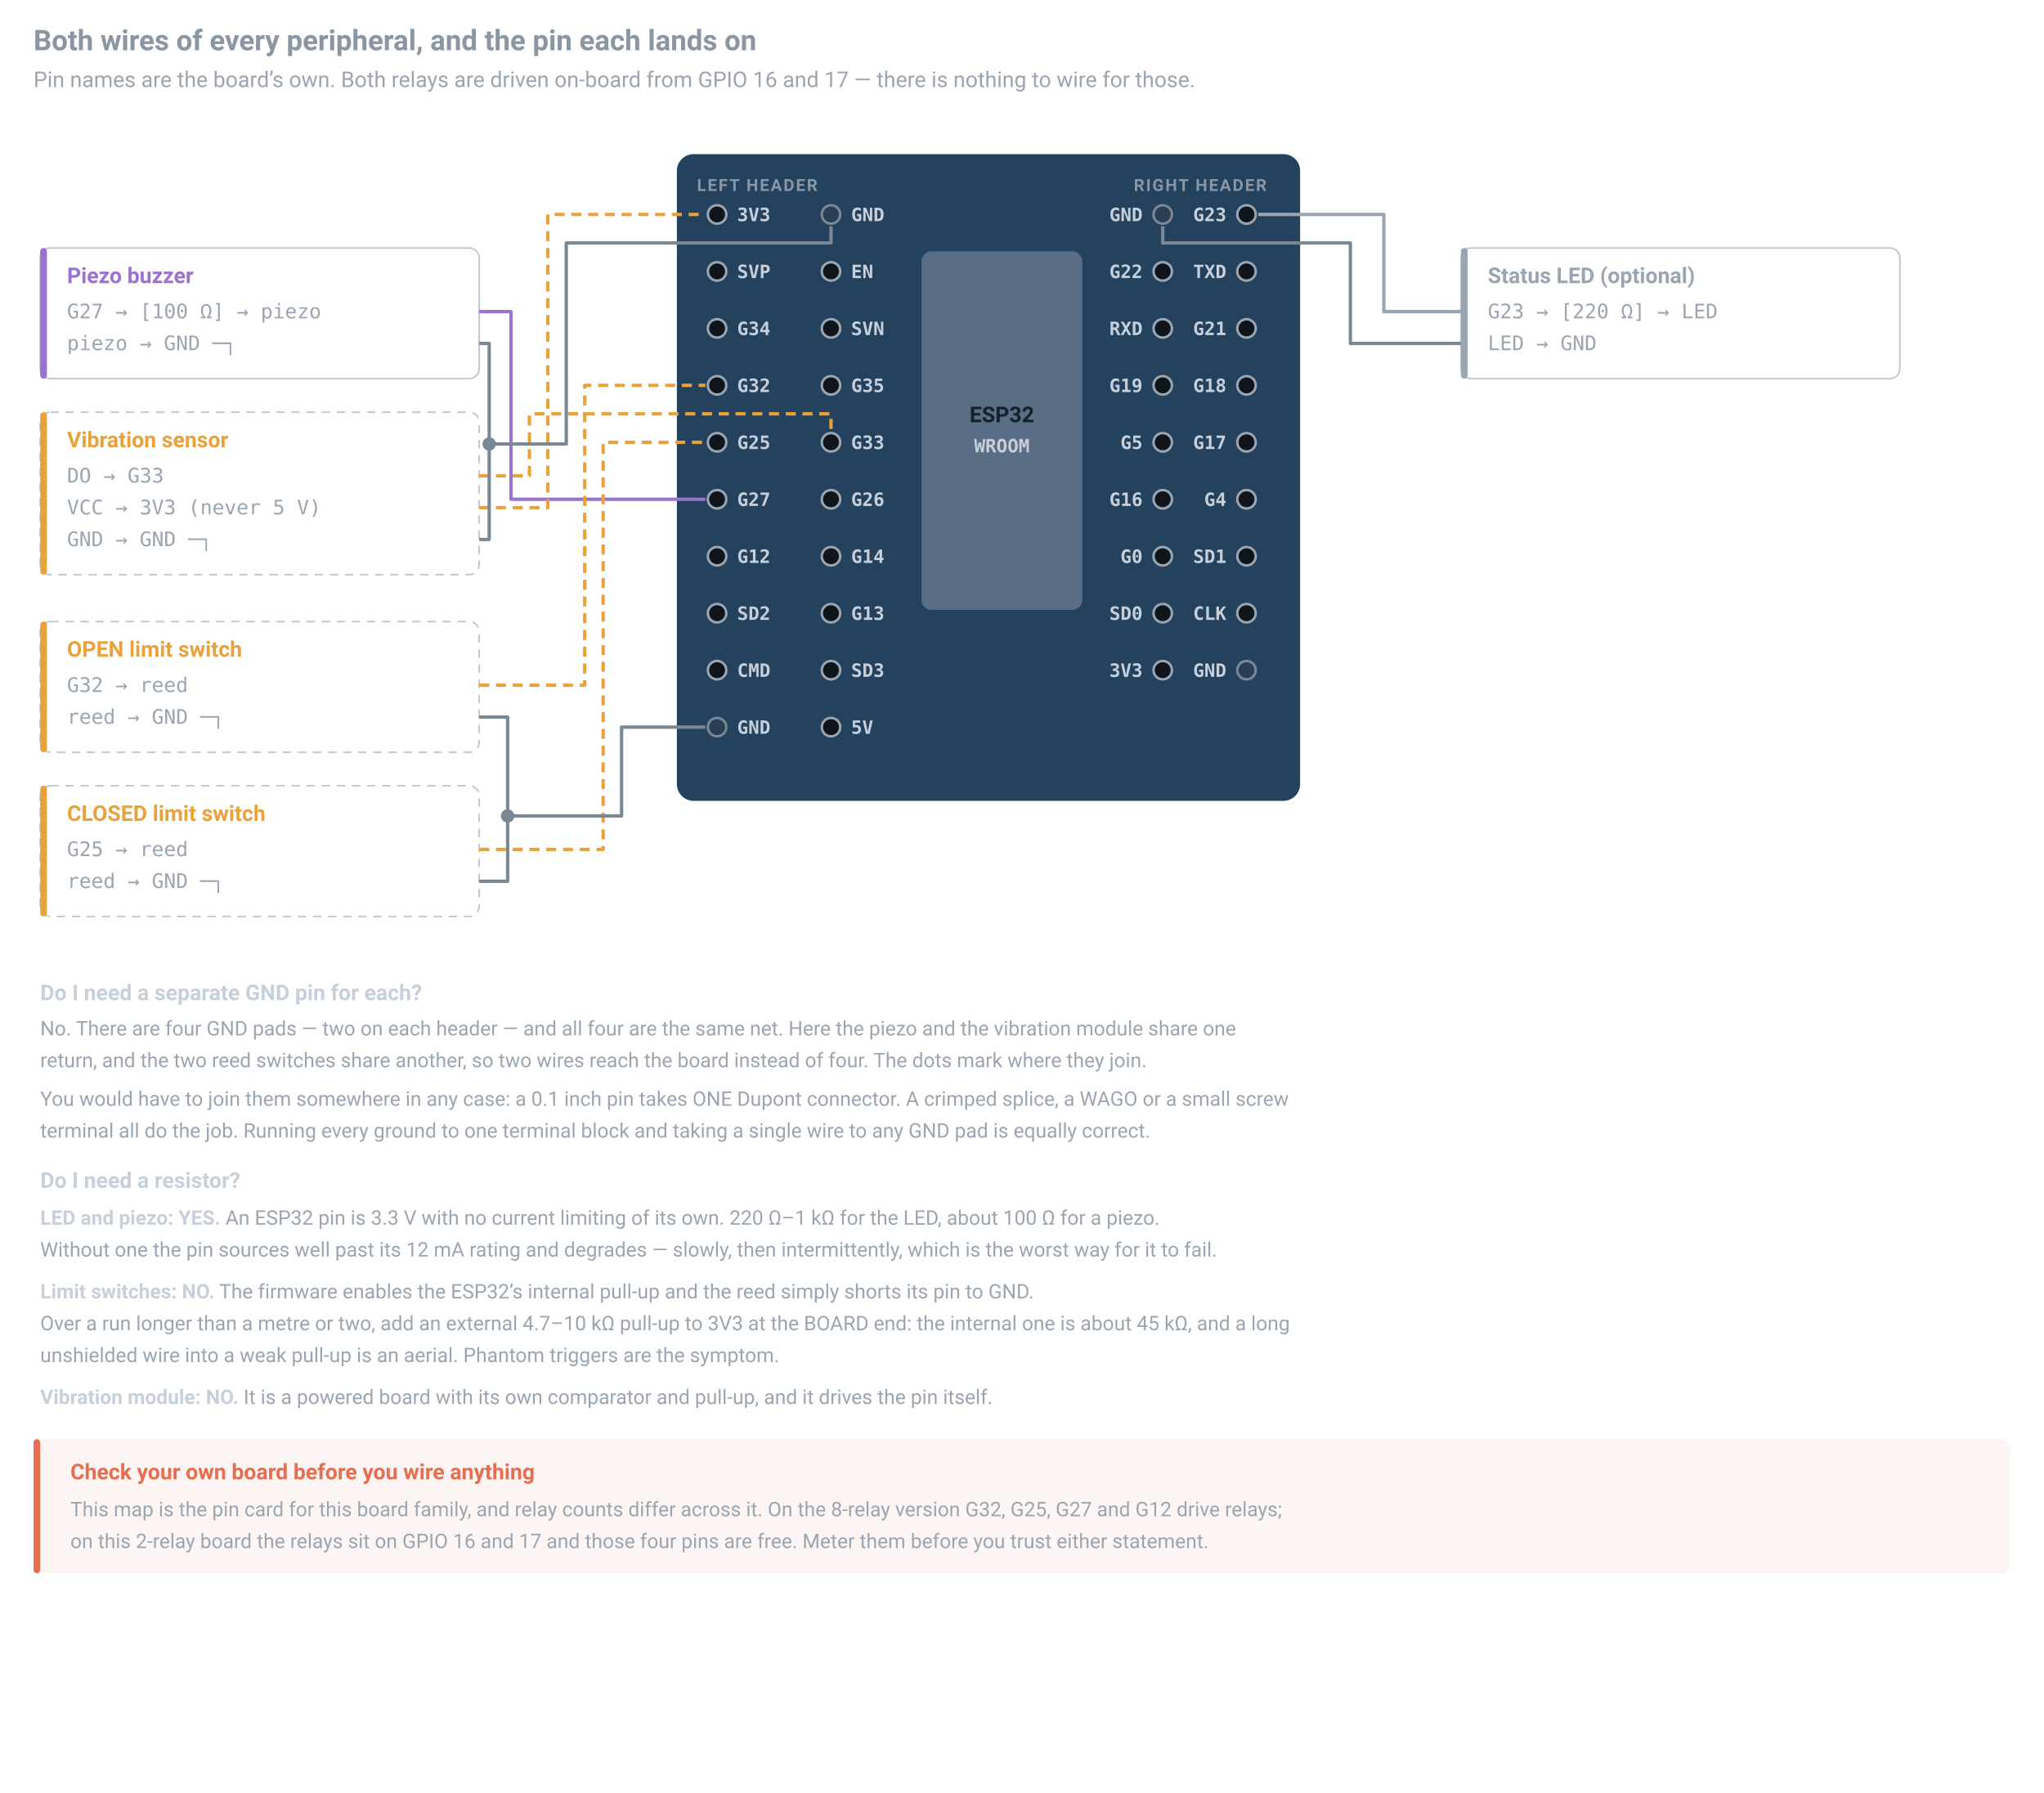
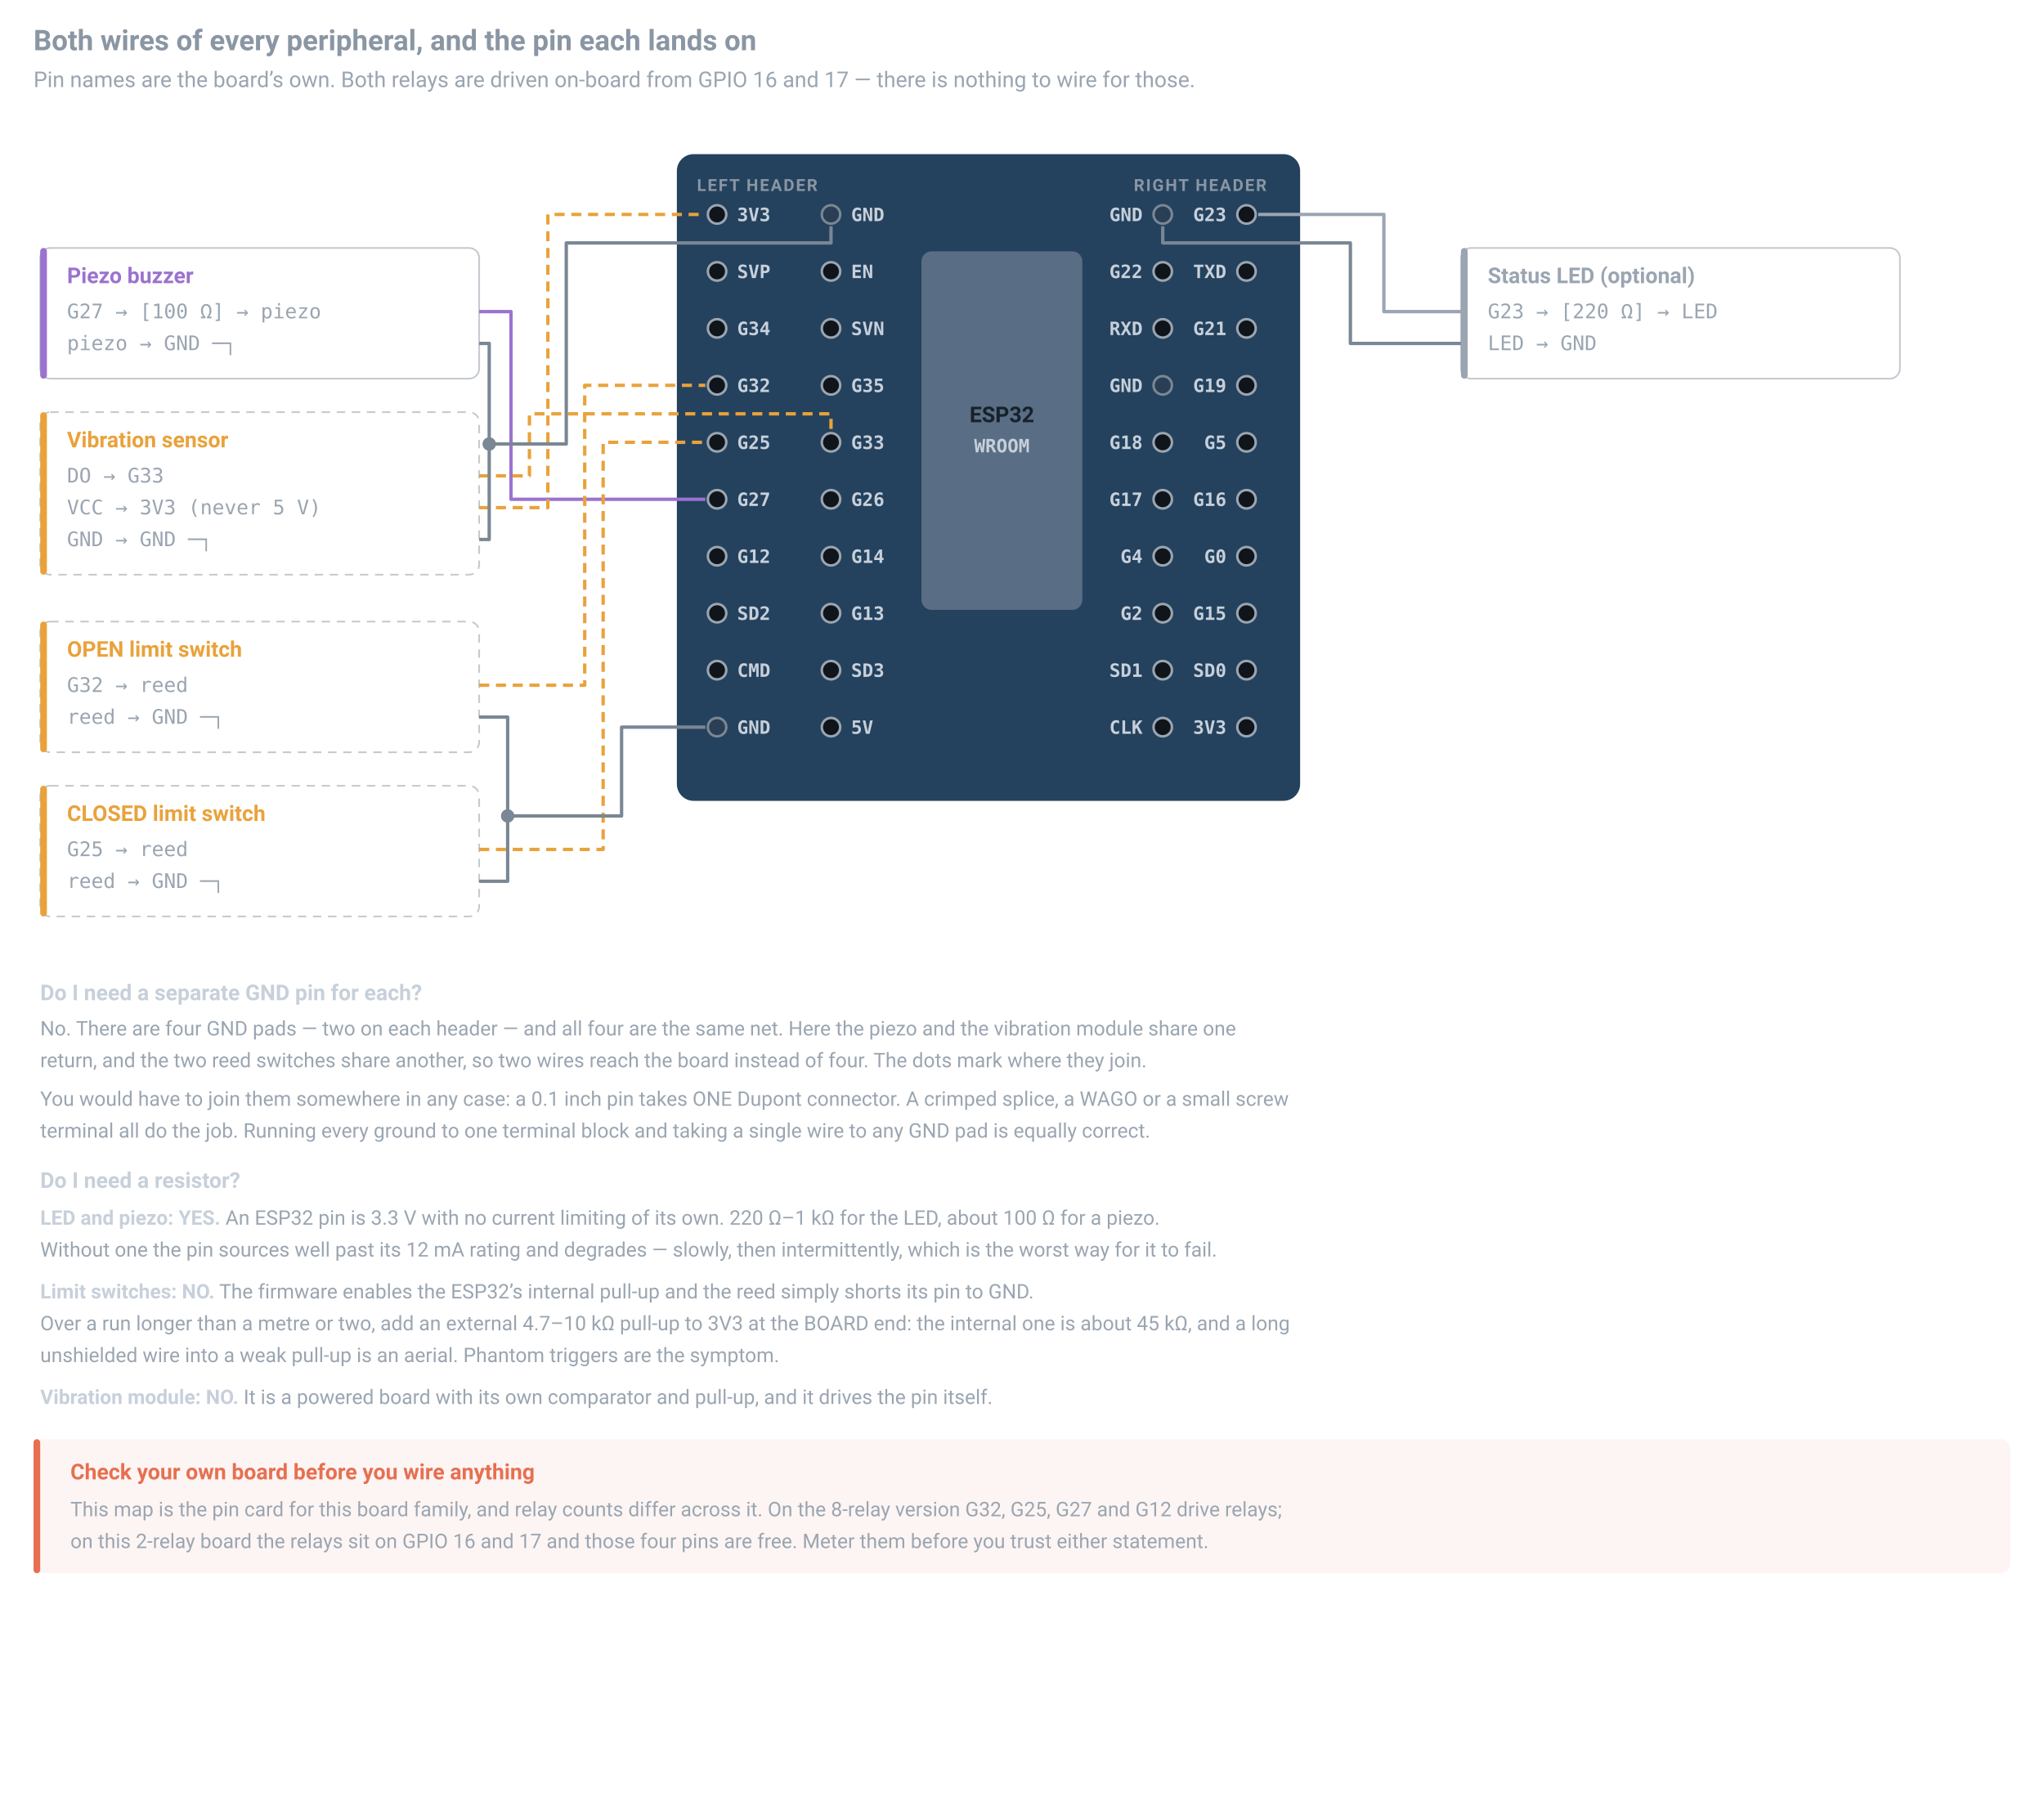
<svg xmlns="http://www.w3.org/2000/svg" viewBox="0 0 1220 1070" width="1220" height="1070" role="img" aria-label="Both wires of every peripheral traced to a header pin on the ESP32 2-relay board: piezo through 100 ohms to G27 and back to GND; open limit switch between G32 and GND; closed limit switch between G25 and GND; vibration sensor DO to G33, VCC to 3V3, GND to GND; status LED through 220 ohms from G23 to GND. Relays are on-board.">
  <style>
    .h1  { font: 600 17px ui-sans-serif,-apple-system,Segoe UI,Roboto,Arial,sans-serif; fill:#8A96A3; }
    .sub { font: 13px ui-sans-serif,-apple-system,Segoe UI,Roboto,Arial,sans-serif; fill:#9AA5B1; }
    .pin { font: 600 11px ui-monospace,SFMono-Regular,Menlo,Consolas,monospace; fill:#C7D0DA; }
    .hdr { font: 600 10px ui-sans-serif,-apple-system,Segoe UI,Roboto,Arial,sans-serif;
           fill:#8A96A3; letter-spacing:0.09em; }
    .ttl { font: 600 13px ui-sans-serif,-apple-system,Segoe UI,Roboto,Arial,sans-serif; }
    .wire{ font: 12px ui-monospace,SFMono-Regular,Menlo,Consolas,monospace; fill:#9AA5B1; }
    .note{ font: 12px ui-sans-serif,-apple-system,Segoe UI,Roboto,Arial,sans-serif; fill:#9AA5B1; }
    .box { fill:none; stroke:#7A8794; stroke-width:1; opacity:0.45; }
  </style>
  <text x="20" y="30" class="h1">Both wires of every peripheral, and the pin each lands on</text>
  <text x="20" y="52" class="sub">Pin names are the board’s own. Both relays are driven on-board from GPIO 16 and 17 — there is nothing to wire for those.</text>
  <rect x="404" y="92" width="372" height="386" rx="10" fill="#24425E" />
  <rect x="550" y="150" width="96" height="214" rx="6" fill="#9AA5B1" opacity="0.45" />
  <text x="598" y="252" text-anchor="middle" class="ttl" fill="#17212B">ESP32</text>
  <text x="598" y="270" text-anchor="middle" class="pin" fill="#17212B">WROOM</text>
  <text x="416" y="114" class="hdr">LEFT HEADER</text>
  <text x="756" y="114" class="hdr" text-anchor="end">RIGHT HEADER</text>
  <circle cx="428" cy="128" r="5.5" fill="#0F151B" stroke="#9AA5B1" stroke-width="1.5" />
  <text x="440" y="132" class="pin">3V3</text>
  <circle cx="496" cy="128" r="5.5" fill="#2A3F55" stroke="#7A8794" stroke-width="1.5" />
  <text x="508" y="132" class="pin">GND</text>
  <circle cx="428" cy="162" r="5.5" fill="#0F151B" stroke="#9AA5B1" stroke-width="1.5" />
  <text x="440" y="166" class="pin">SVP</text>
  <circle cx="496" cy="162" r="5.5" fill="#0F151B" stroke="#9AA5B1" stroke-width="1.5" />
  <text x="508" y="166" class="pin">EN</text>
  <circle cx="428" cy="196" r="5.5" fill="#0F151B" stroke="#9AA5B1" stroke-width="1.5" />
  <text x="440" y="200" class="pin">G34</text>
  <circle cx="496" cy="196" r="5.5" fill="#0F151B" stroke="#9AA5B1" stroke-width="1.5" />
  <text x="508" y="200" class="pin">SVN</text>
  <circle cx="428" cy="230" r="5.5" fill="#0F151B" stroke="#9AA5B1" stroke-width="1.5" />
  <text x="440" y="234" class="pin">G32</text>
  <circle cx="496" cy="230" r="5.5" fill="#0F151B" stroke="#9AA5B1" stroke-width="1.5" />
  <text x="508" y="234" class="pin">G35</text>
  <circle cx="428" cy="264" r="5.5" fill="#0F151B" stroke="#9AA5B1" stroke-width="1.5" />
  <text x="440" y="268" class="pin">G25</text>
  <circle cx="496" cy="264" r="5.5" fill="#0F151B" stroke="#9AA5B1" stroke-width="1.5" />
  <text x="508" y="268" class="pin">G33</text>
  <circle cx="428" cy="298" r="5.5" fill="#0F151B" stroke="#9AA5B1" stroke-width="1.5" />
  <text x="440" y="302" class="pin">G27</text>
  <circle cx="496" cy="298" r="5.5" fill="#0F151B" stroke="#9AA5B1" stroke-width="1.5" />
  <text x="508" y="302" class="pin">G26</text>
  <circle cx="428" cy="332" r="5.5" fill="#0F151B" stroke="#9AA5B1" stroke-width="1.5" />
  <text x="440" y="336" class="pin">G12</text>
  <circle cx="496" cy="332" r="5.5" fill="#0F151B" stroke="#9AA5B1" stroke-width="1.5" />
  <text x="508" y="336" class="pin">G14</text>
  <circle cx="428" cy="366" r="5.5" fill="#0F151B" stroke="#9AA5B1" stroke-width="1.5" />
  <text x="440" y="370" class="pin">SD2</text>
  <circle cx="496" cy="366" r="5.5" fill="#0F151B" stroke="#9AA5B1" stroke-width="1.5" />
  <text x="508" y="370" class="pin">G13</text>
  <circle cx="428" cy="400" r="5.5" fill="#0F151B" stroke="#9AA5B1" stroke-width="1.5" />
  <text x="440" y="404" class="pin">CMD</text>
  <circle cx="496" cy="400" r="5.5" fill="#0F151B" stroke="#9AA5B1" stroke-width="1.5" />
  <text x="508" y="404" class="pin">SD3</text>
  <circle cx="428" cy="434" r="5.5" fill="#2A3F55" stroke="#7A8794" stroke-width="1.5" />
  <text x="440" y="438" class="pin">GND</text>
  <circle cx="496" cy="434" r="5.5" fill="#0F151B" stroke="#9AA5B1" stroke-width="1.5" />
  <text x="508" y="438" class="pin">5V</text>
  <circle cx="694" cy="128" r="5.5" fill="#2A3F55" stroke="#7A8794" stroke-width="1.5" />
  <text x="682" y="132" class="pin" text-anchor="end">GND</text>
  <circle cx="744" cy="128" r="5.5" fill="#0F151B" stroke="#9AA5B1" stroke-width="1.5" />
  <text x="732" y="132" class="pin" text-anchor="end">G23</text>
  <circle cx="694" cy="162" r="5.5" fill="#0F151B" stroke="#9AA5B1" stroke-width="1.5" />
  <text x="682" y="166" class="pin" text-anchor="end">G22</text>
  <circle cx="744" cy="162" r="5.5" fill="#0F151B" stroke="#9AA5B1" stroke-width="1.5" />
  <text x="732" y="166" class="pin" text-anchor="end">TXD</text>
  <circle cx="694" cy="196" r="5.5" fill="#0F151B" stroke="#9AA5B1" stroke-width="1.5" />
  <text x="682" y="200" class="pin" text-anchor="end">RXD</text>
  <circle cx="744" cy="196" r="5.5" fill="#0F151B" stroke="#9AA5B1" stroke-width="1.5" />
  <text x="732" y="200" class="pin" text-anchor="end">G21</text>
-   <circle cx="694" cy="230" r="5.5" fill="#0F151B" stroke="#9AA5B1" stroke-width="1.5" />
-   <text x="682" y="234" class="pin" text-anchor="end">G19</text>
+   <circle cx="694" cy="230" r="5.5" fill="#2A3F55" stroke="#7A8794" stroke-width="1.5" />
+   <text x="682" y="234" class="pin" text-anchor="end">GND</text>
  <circle cx="744" cy="230" r="5.5" fill="#0F151B" stroke="#9AA5B1" stroke-width="1.5" />
-   <text x="732" y="234" class="pin" text-anchor="end">G18</text>
+   <text x="732" y="234" class="pin" text-anchor="end">G19</text>
  <circle cx="694" cy="264" r="5.5" fill="#0F151B" stroke="#9AA5B1" stroke-width="1.5" />
-   <text x="682" y="268" class="pin" text-anchor="end">G5</text>
+   <text x="682" y="268" class="pin" text-anchor="end">G18</text>
  <circle cx="744" cy="264" r="5.5" fill="#0F151B" stroke="#9AA5B1" stroke-width="1.5" />
-   <text x="732" y="268" class="pin" text-anchor="end">G17</text>
+   <text x="732" y="268" class="pin" text-anchor="end">G5</text>
  <circle cx="694" cy="298" r="5.5" fill="#0F151B" stroke="#9AA5B1" stroke-width="1.5" />
-   <text x="682" y="302" class="pin" text-anchor="end">G16</text>
+   <text x="682" y="302" class="pin" text-anchor="end">G17</text>
  <circle cx="744" cy="298" r="5.5" fill="#0F151B" stroke="#9AA5B1" stroke-width="1.5" />
-   <text x="732" y="302" class="pin" text-anchor="end">G4</text>
+   <text x="732" y="302" class="pin" text-anchor="end">G16</text>
  <circle cx="694" cy="332" r="5.5" fill="#0F151B" stroke="#9AA5B1" stroke-width="1.5" />
-   <text x="682" y="336" class="pin" text-anchor="end">G0</text>
+   <text x="682" y="336" class="pin" text-anchor="end">G4</text>
  <circle cx="744" cy="332" r="5.5" fill="#0F151B" stroke="#9AA5B1" stroke-width="1.5" />
-   <text x="732" y="336" class="pin" text-anchor="end">SD1</text>
+   <text x="732" y="336" class="pin" text-anchor="end">G0</text>
  <circle cx="694" cy="366" r="5.5" fill="#0F151B" stroke="#9AA5B1" stroke-width="1.5" />
-   <text x="682" y="370" class="pin" text-anchor="end">SD0</text>
+   <text x="682" y="370" class="pin" text-anchor="end">G2</text>
  <circle cx="744" cy="366" r="5.5" fill="#0F151B" stroke="#9AA5B1" stroke-width="1.5" />
-   <text x="732" y="370" class="pin" text-anchor="end">CLK</text>
+   <text x="732" y="370" class="pin" text-anchor="end">G15</text>
  <circle cx="694" cy="400" r="5.5" fill="#0F151B" stroke="#9AA5B1" stroke-width="1.5" />
-   <text x="682" y="404" class="pin" text-anchor="end">3V3</text>
-   <circle cx="744" cy="400" r="5.5" fill="#2A3F55" stroke="#7A8794" stroke-width="1.5" />
-   <text x="732" y="404" class="pin" text-anchor="end">GND</text>
+   <text x="682" y="404" class="pin" text-anchor="end">SD1</text>
+   <circle cx="744" cy="400" r="5.5" fill="#0F151B" stroke="#9AA5B1" stroke-width="1.5" />
+   <text x="732" y="404" class="pin" text-anchor="end">SD0</text>
+   <circle cx="694" cy="434" r="5.5" fill="#0F151B" stroke="#9AA5B1" stroke-width="1.5" />
+   <text x="682" y="438" class="pin" text-anchor="end">CLK</text>
+   <circle cx="744" cy="434" r="5.5" fill="#0F151B" stroke="#9AA5B1" stroke-width="1.5" />
+   <text x="732" y="438" class="pin" text-anchor="end">3V3</text>
  <rect x="24" y="148" width="262" height="78" rx="6" class="box" />
  <rect x="24" y="148" width="4" height="78" rx="2" fill="#9B72CF" />
  <text x="40" y="169" class="ttl" fill="#9B72CF">Piezo buzzer</text>
  <text x="40" y="190" class="wire">G27 → [100 Ω] → piezo</text>
  <text x="40" y="209" class="wire">piezo → GND ─┐</text>
  <path d="M286 186 L305 186 L305 298 L421 298" fill="none" stroke="#9B72CF" stroke-width="2" stroke-linejoin="round" />
  <rect x="24" y="246" width="262" height="97" rx="6" class="box" stroke-dasharray="5 4" />
  <rect x="24" y="246" width="4" height="97" rx="2" fill="#E9A23B" />
  <text x="40" y="267" class="ttl" fill="#E9A23B">Vibration sensor</text>
  <text x="40" y="288" class="wire">DO → G33</text>
  <text x="40" y="307" class="wire">VCC → 3V3 (never 5 V)</text>
  <text x="40" y="326" class="wire">GND → GND ─┐</text>
  <path d="M286 284 L316 284 L316 247 L496 247 L496 257" fill="none" stroke="#E9A23B" stroke-width="2" stroke-dasharray="6 4" stroke-linejoin="round" />
  <path d="M286 303 L327 303 L327 128 L421 128" fill="none" stroke="#E9A23B" stroke-width="2" stroke-dasharray="6 4" stroke-linejoin="round" />
  <path d="M286 205 L292 205 L292 265" fill="none" stroke="#7A8794" stroke-width="2" stroke-linejoin="round" />
  <path d="M286 322 L292 322 L292 265" fill="none" stroke="#7A8794" stroke-width="2" stroke-linejoin="round" />
  <circle cx="292" cy="265" r="4" fill="#7A8794" />
  <path d="M292 265 L338 265 L338 145 L496 145 L496 135" fill="none" stroke="#7A8794" stroke-width="2" stroke-linejoin="round" />
  <rect x="24" y="371" width="262" height="78" rx="6" class="box" stroke-dasharray="5 4" />
  <rect x="24" y="371" width="4" height="78" rx="2" fill="#E9A23B" />
  <text x="40" y="392" class="ttl" fill="#E9A23B">OPEN limit switch</text>
  <text x="40" y="413" class="wire">G32 → reed</text>
  <text x="40" y="432" class="wire">reed → GND ─┐</text>
  <path d="M286 409 L349 409 L349 230 L421 230" fill="none" stroke="#E9A23B" stroke-width="2" stroke-dasharray="6 4" stroke-linejoin="round" />
  <rect x="24" y="469" width="262" height="78" rx="6" class="box" stroke-dasharray="5 4" />
  <rect x="24" y="469" width="4" height="78" rx="2" fill="#E9A23B" />
  <text x="40" y="490" class="ttl" fill="#E9A23B">CLOSED limit switch</text>
  <text x="40" y="511" class="wire">G25 → reed</text>
  <text x="40" y="530" class="wire">reed → GND ─┐</text>
  <path d="M286 507 L360 507 L360 264 L421 264" fill="none" stroke="#E9A23B" stroke-width="2" stroke-dasharray="6 4" stroke-linejoin="round" />
  <path d="M286 428 L303 428 L303 487" fill="none" stroke="#7A8794" stroke-width="2" stroke-linejoin="round" />
  <path d="M286 526 L303 526 L303 487" fill="none" stroke="#7A8794" stroke-width="2" stroke-linejoin="round" />
  <circle cx="303" cy="487" r="4" fill="#7A8794" />
  <path d="M303 487 L371 487 L371 434 L421 434" fill="none" stroke="#7A8794" stroke-width="2" stroke-linejoin="round" />
  <rect x="872" y="148" width="262" height="78" rx="6" class="box" />
  <rect x="872" y="148" width="4" height="78" rx="2" fill="#9AA5B1" />
  <text x="888" y="169" class="ttl" fill="#9AA5B1">Status LED  (optional)</text>
  <text x="888" y="190" class="wire">G23 → [220 Ω] → LED</text>
  <text x="888" y="209" class="wire">LED → GND</text>
  <path d="M872 186 L826 186 L826 128 L751 128" fill="none" stroke="#9AA5B1" stroke-width="2" stroke-linejoin="round" />
  <path d="M872 205 L806 205 L806 145 L694 145 L694 135" fill="none" stroke="#7A8794" stroke-width="2" stroke-linejoin="round" />
  <text x="24" y="597" class="ttl" fill="#C7D0DA">Do I need a separate GND pin for each?</text>
  <text x="24" y="618" class="note">No. There are four GND pads — two on each header — and all four are the same net. Here the piezo and the vibration module share one</text>
  <text x="24" y="637" class="note">return, and the two reed switches share another, so two wires reach the board instead of four. The dots mark where they join.</text>
  <text x="24" y="660" class="note">You would have to join them somewhere in any case: a 0.1 inch pin takes ONE Dupont connector. A crimped splice, a WAGO or a small screw</text>
  <text x="24" y="679" class="note">terminal all do the job. Running every ground to one terminal block and taking a single wire to any GND pad is equally correct.</text>
  <text x="24" y="709" class="ttl" fill="#C7D0DA">Do I need a resistor?</text>
  <text x="24" y="731" class="note">
    <tspan font-weight="700" fill="#C7D0DA">LED and piezo: YES.</tspan> An ESP32 pin is 3.3 V with no current limiting of its own. 220 Ω–1 kΩ for the LED, about 100 Ω for a piezo.</text>
  <text x="24" y="750" class="note">Without one the pin sources well past its 12 mA rating and degrades — slowly, then intermittently, which is the worst way for it to fail.</text>
  <text x="24" y="775" class="note">
    <tspan font-weight="700" fill="#C7D0DA">Limit switches: NO.</tspan> The firmware enables the ESP32’s internal pull-up and the reed simply shorts its pin to GND.</text>
  <text x="24" y="794" class="note">Over a run longer than a metre or two, add an external 4.7–10 kΩ pull-up to 3V3 at the BOARD end: the internal one is about 45 kΩ, and a long</text>
  <text x="24" y="813" class="note">unshielded wire into a weak pull-up is an aerial. Phantom triggers are the symptom.</text>
  <text x="24" y="838" class="note">
    <tspan font-weight="700" fill="#C7D0DA">Vibration module: NO.</tspan> It is a powered board with its own comparator and pull-up, and it drives the pin itself.</text>
  <rect x="20" y="859" width="1180" height="80" rx="6" fill="#E76F51" opacity="0.07" />
  <rect x="20" y="859" width="4" height="80" rx="2" fill="#E76F51" />
  <text x="42" y="883" class="ttl" fill="#E76F51">Check your own board before you wire anything</text>
  <text x="42" y="905" class="note">This map is the pin card for this board family, and relay counts differ across it. On the 8-relay version G32, G25, G27 and G12 drive relays;</text>
  <text x="42" y="924" class="note">on this 2-relay board the relays sit on GPIO 16 and 17 and those four pins are free. Meter them before you trust either statement.</text>
</svg>
